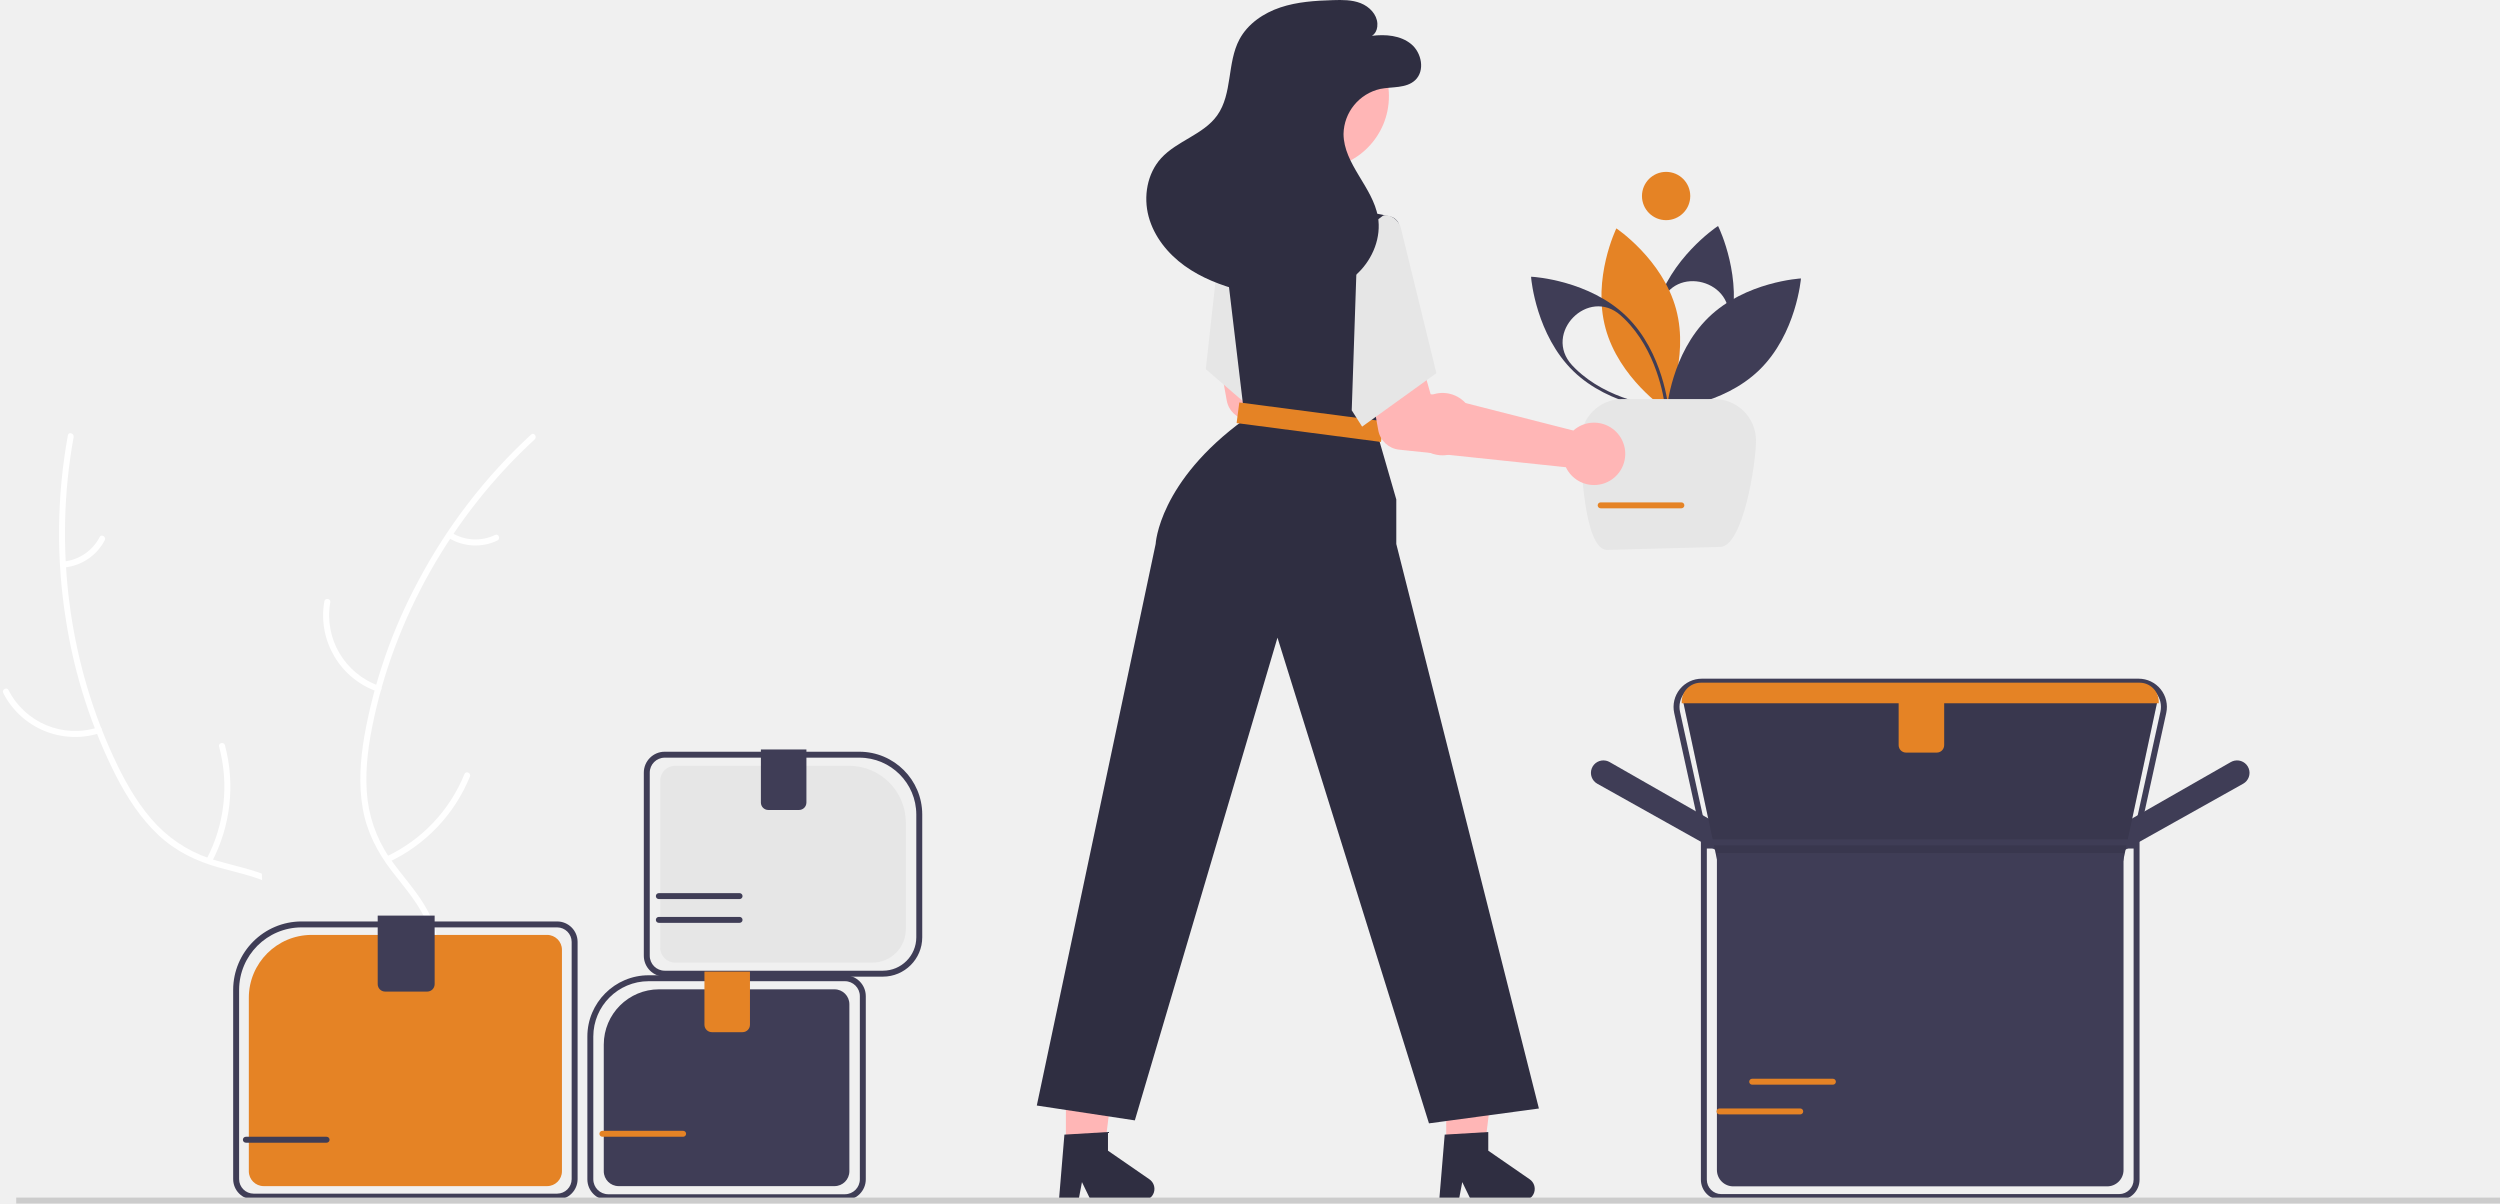
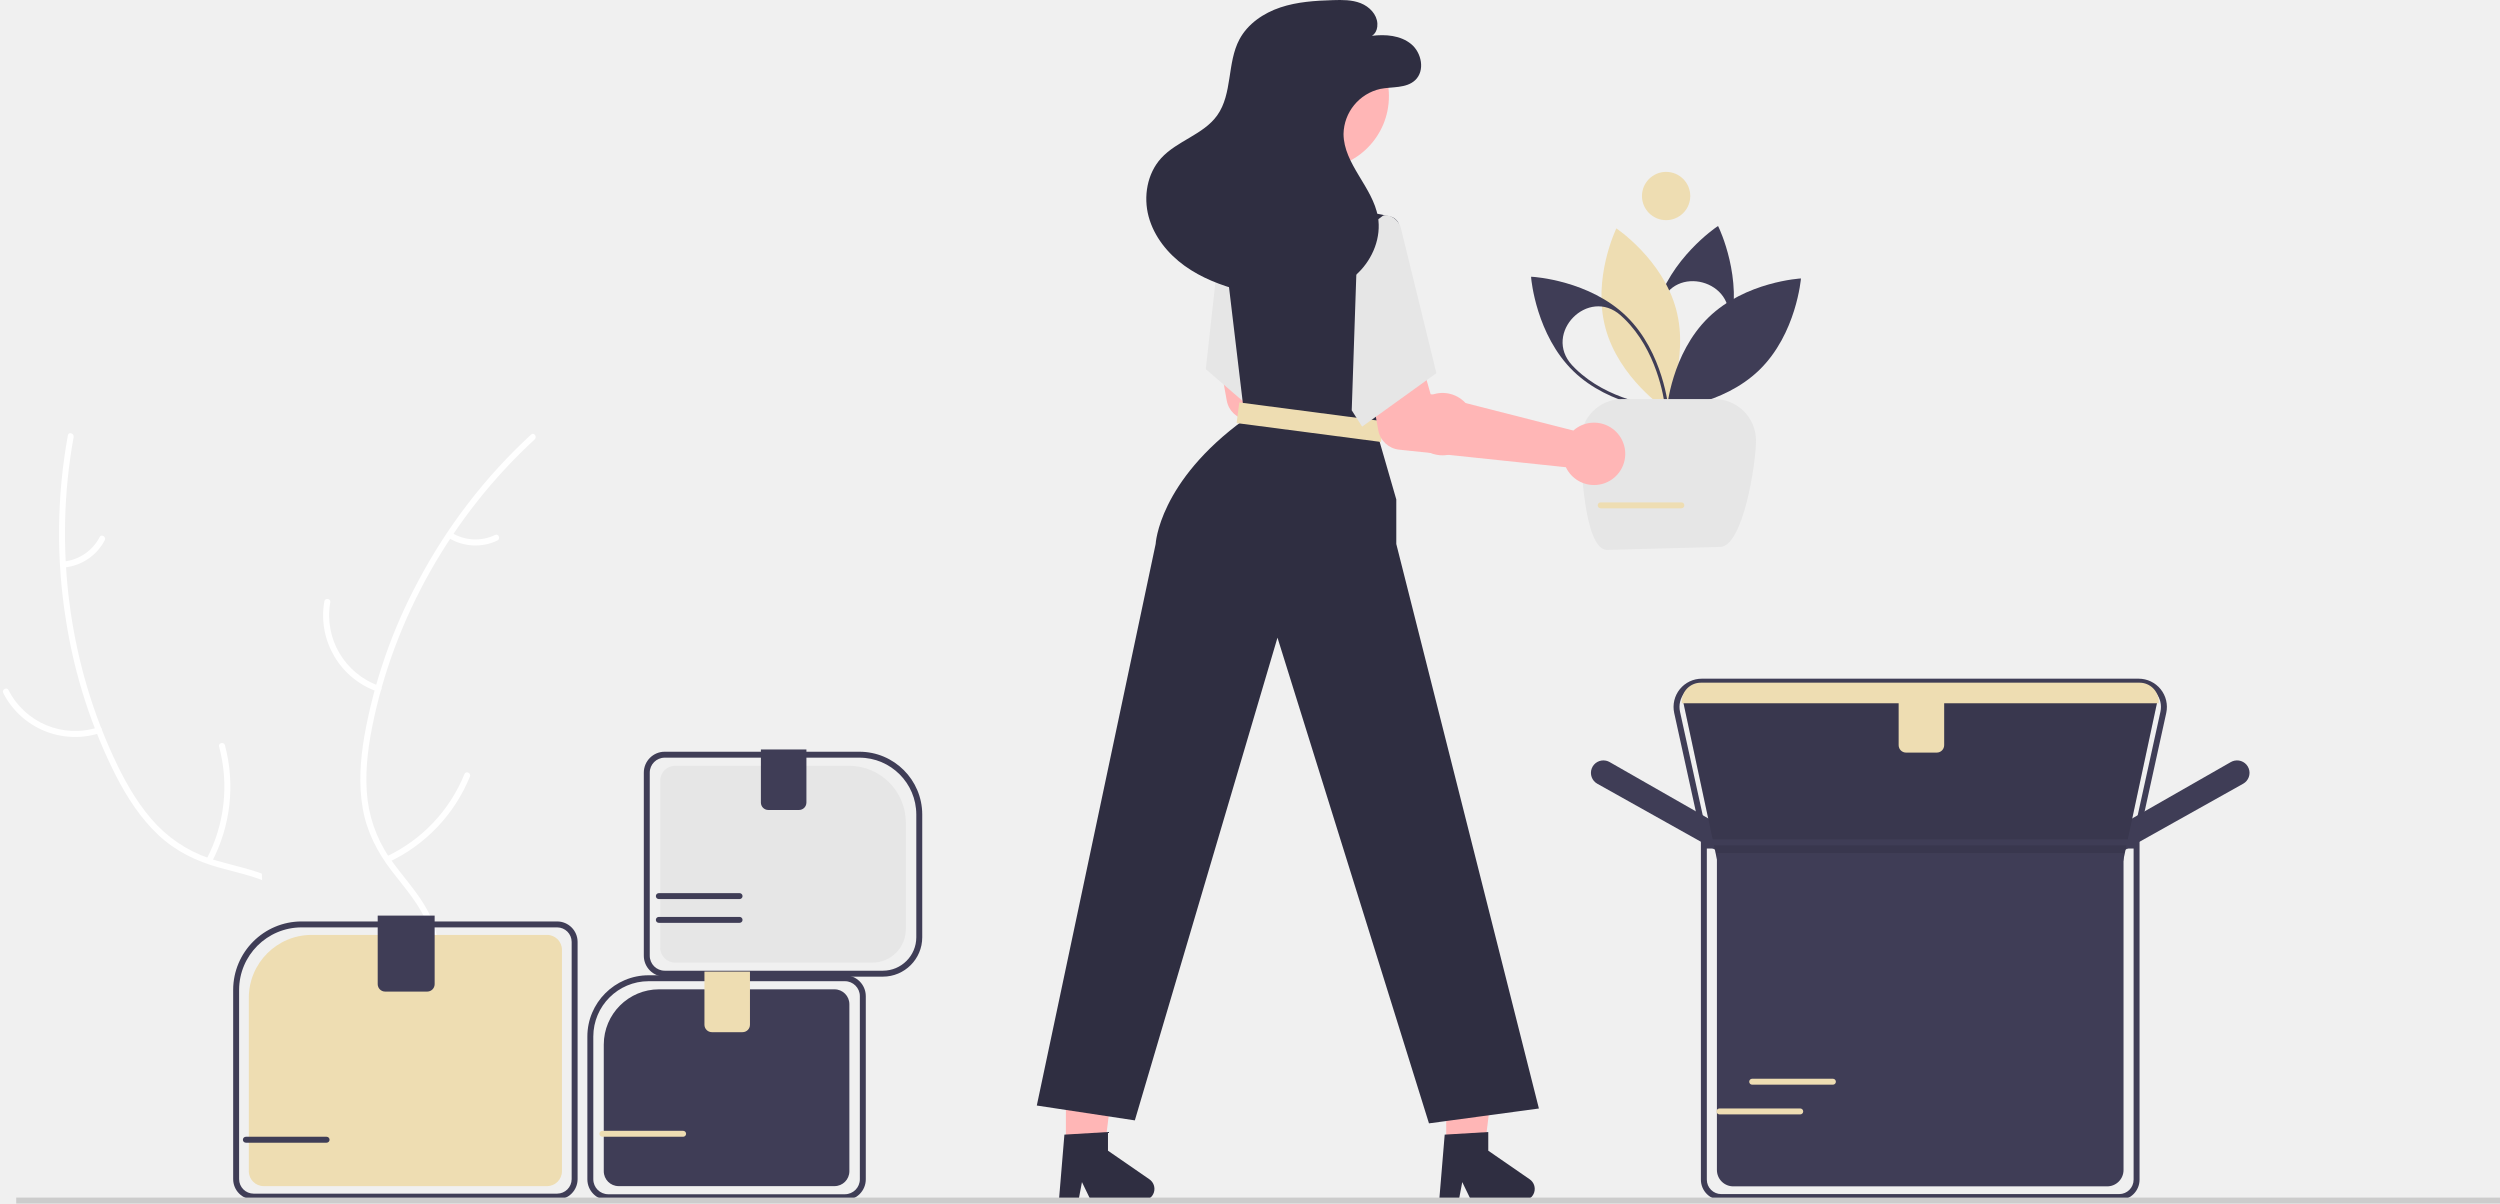
<svg xmlns="http://www.w3.org/2000/svg" data-name="Layer 1" width="841.457" height="405.087" viewBox="0 0 841.457 405.087">
  <path d="M192.092,524.368c-18.936-41.884-18.238-94.975,11.15-130.319a211.783,211.783,0,0,0,75.801,124.082c15.13,11.947,33.202,23.659,37.335,42.488,2.572,11.716-1.074,24.109-7.376,34.314-6.303,10.206-15.088,18.602-23.773,26.875l-.974,2.831C246.463,598.475,211.028,566.253,192.092,524.368Z" transform="translate(-179.2713 -247.4563)" fill="#f0f0f0" />
  <path d="M204.06,394.56c-6.763,37.034-1.739,76.468,14.7,110.398,3.554,7.336,7.798,14.468,13.479,20.367A44.709,44.709,0,0,0,252.538,537.227c7.147,2.087,14.7,3.394,21.216,7.182,6.868,3.993,11.13,10.692,12.79,18.375,2.032,9.4.564,18.97-1.196,28.278-1.954,10.335-4.148,21.039-1.316,31.428.343,1.259-1.63,1.718-1.973.461-4.927-18.076,4.652-35.903,3.313-54.077-.625-8.48-3.809-16.823-11.08-21.736-6.358-4.296-14.145-5.651-21.401-7.701-7.618-2.153-14.46-5.442-20.281-10.897-5.955-5.58-10.487-12.562-14.213-19.774a175.619,175.619,0,0,1-16.873-52.231,184.228,184.228,0,0,1,.598-62.572c.234-1.279,2.168-.673,1.936.598Z" transform="translate(-179.2713 -247.4563)" fill="#fff" />
  <path d="M212.835,494.212a27.158,27.158,0,0,1-32.472-13.503c-.589-1.163,1.19-2.133,1.78-.969a25.148,25.148,0,0,0,30.231,12.499c1.24-.404,1.693,1.571.461,1.973Z" transform="translate(-179.2713 -247.4563)" fill="#fff" />
  <path d="M248.775,536.646a52.346,52.346,0,0,0,4.234-37.912c-.339-1.26,1.635-1.719,1.973-.461a54.447,54.447,0,0,1-4.486,39.442c-.611,1.154-2.329.079-1.721-1.069Z" transform="translate(-179.2713 -247.4563)" fill="#fff" />
  <path d="M200.76,436.453a15.373,15.373,0,0,0,12.047-8.225c.596-1.161,2.313-.085,1.721,1.069a17.227,17.227,0,0,1-13.307,9.129,1.047,1.047,0,0,1-1.217-.756,1.018,1.018,0,0,1,.756-1.217Z" transform="translate(-179.2713 -247.4563)" fill="#fff" />
  <path d="M358.873,394.459c-.352.736-.704,1.472-1.047,2.222a202.454,202.454,0,0,0-11.557,30.74c-.246.811-.483,1.637-.705,2.454a213.431,213.431,0,0,0-6.483,78.311,207.268,207.268,0,0,0,5.623,30.986c3.671,14.047,8.768,28.985,7.618,43.011a35.557,35.557,0,0,1-.582,4.362L287.784,625.61c-.19.016-.372.047-.562.063L284.74,627.349c-.174-.515-.343-1.053-.516-1.568-.102-.298-.19-.605-.292-.904-.063-.202-.126-.404-.195-.582-.021-.067-.042-.135-.055-.187-.069-.178-.114-.351-.174-.515q-1.43-4.506-2.802-9.048c-.009-.015-.009-.015-.004-.038-6.909-23.088-11.951-46.956-13.21-70.83-.038-.718-.085-1.451-.093-2.187a197.78,197.78,0,0,1,1.115-32.256,174.851,174.851,0,0,1,2.994-17.436A145.397,145.397,0,0,1,288.353,449.574c15.541-26.122,39.263-46.982,68.296-54.557C357.392,394.823,358.121,394.638,358.873,394.459Z" transform="translate(-179.2713 -247.4563)" fill="#f0f0f0" />
  <path d="M359.225,395.359c-27.697,25.498-47.428,60.009-54.73,96.997-1.579,7.997-2.485,16.246-1.5,24.378a44.709,44.709,0,0,0,9.042,21.723c4.45,5.97,9.694,11.56,12.616,18.508,3.08,7.323,2.449,15.238-.85,22.372-4.037,8.729-10.97,15.486-17.98,21.858-7.783,7.075-15.979,14.301-19.973,24.302-.484,1.212-2.336.39-1.853-.82,6.949-17.399,25.331-25.866,35.203-41.182,4.607-7.147,7.087-15.726,4.24-24.026-2.49-7.258-7.892-13.028-12.451-19.034-4.786-6.306-8.269-13.051-9.633-20.911-1.395-8.041-.81-16.343.557-24.346a175.619,175.619,0,0,1,17.975-51.862A184.227,184.227,0,0,1,358.039,393.716c.957-.881,2.136.768,1.186,1.643Z" transform="translate(-179.2713 -247.4563)" fill="#fff" />
  <path d="M306.234,480.208a27.158,27.158,0,0,1-17.797-30.331c.23-1.283,2.234-.987,2.004.298a25.148,25.148,0,0,0,16.613,28.181c1.233.424.406,2.274-.82,1.853Z" transform="translate(-179.2713 -247.4563)" fill="#fff" />
  <path d="M309.381,535.728A52.346,52.346,0,0,0,335.588,508.006c.488-1.21,2.34-.389,1.853.82a54.447,54.447,0,0,1-27.329,28.791c-1.183.554-1.907-1.339-.73-1.89Z" transform="translate(-179.2713 -247.4563)" fill="#fff" />
  <path d="M331.367,426.821a15.373,15.373,0,0,0,14.571.686c1.175-.568,1.898,1.325.73,1.89a17.227,17.227,0,0,1-16.121-.723,1.047,1.047,0,0,1-.516-1.336,1.018,1.018,0,0,1,1.336-.516Z" transform="translate(-179.2713 -247.4563)" fill="#fff" />
  <g id="e36d5192-81ed-4486-9dc7-3aabf5bf620f" data-name="Group 228">
    <path id="eec6541e-7182-40d2-8839-37d6db66ade2-23" data-name="Path 3042" d="M740.665,385.914l-.272-.559c-.083-.17-8.228-17.2-3.687-33.986s20.159-27.387,20.315-27.492l.516-.345.272.559c.083.17,8.228,17.2,3.687,33.986s-20.16,27.388-20.317,27.492Zm20.177-29.735c3.048-14.314-18.187-20.026-22.633-6.083q-.244.767-.457,1.552c-3.966,14.656,1.991,29.55,3.35,32.645,2.734-1.989,15.385-11.844,19.351-26.5h0Q760.669,356.992,760.842,356.179Z" transform="translate(-179.2713 -247.4563)" fill="#3f3d56" />
-     <path id="a9014b65-d248-4059-8312-b45b24de232b-24" data-name="Path 3043" d="M719.661,357.936c4.541,16.787,20.1,27.183,20.1,27.183s8.192-16.82,3.651-33.607-20.1-27.183-20.1-27.183S715.12,341.149,719.661,357.936Z" transform="translate(-179.2713 -247.4563)" fill="#e58325" />
+     <path id="a9014b65-d248-4059-8312-b45b24de232b-24" data-name="Path 3043" d="M719.661,357.936c4.541,16.787,20.1,27.183,20.1,27.183s8.192-16.82,3.651-33.607-20.1-27.183-20.1-27.183S715.12,341.149,719.661,357.936Z" transform="translate(-179.2713 -247.4563)" fill="#EEDDB2" />
    <path id="ab25dc1f-49f0-4119-9b11-8880659579f8-25" data-name="Path 3044" d="M740.912,385.679l-.62-.034c-.189-.01-19.028-1.171-31.491-13.3s-14.129-30.933-14.145-31.122l-.051-.618.62.034c.189.01,19.028,1.171,31.49,13.3s14.13,30.933,14.145,31.122Zm-31.355-14.109c10.882,10.6,26.788,12.627,30.155,12.946-.409-3.357-2.869-19.2-13.752-29.8h0q-.584-.568-1.186-1.103c-10.929-9.731-26.289,6.001-16.376,16.765Q708.962,370.989,709.557,371.57Z" transform="translate(-179.2713 -247.4563)" fill="#3f3d56" />
    <path id="eb5ac145-5caa-4eb9-a8bf-cd04614f452d-26" data-name="Path 3045" d="M754.3,354.328c-12.461,12.13-13.983,30.777-13.983,30.777s18.681-1.02,31.142-13.15,13.986-30.778,13.986-30.778S766.761,342.197,754.3,354.328Z" transform="translate(-179.2713 -247.4563)" fill="#3f3d56" />
-     <circle id="fe2e9284-0c2b-4a15-b6a0-6b994e8a2442" data-name="Ellipse 585" cx="560.785" cy="65.976" r="8.126" fill="#e58325" />
+     <circle id="fe2e9284-0c2b-4a15-b6a0-6b994e8a2442" data-name="Ellipse 585" cx="560.785" cy="65.976" r="8.126" fill="#EEDDB2" />
    <path id="a86ae965-8410-4628-8d67-c8bdb55cc5ff-27" data-name="Rectangle 453" d="M725.312,381.767h31a14,14,0,0,1,14,14h0c0,7.732-4.382,35.777-12.114,35.777l-38,1c-7.732,0-8.886-29.045-8.886-36.777h0A14,14,0,0,1,725.312,381.767Z" transform="translate(-179.2713 -247.4563)" fill="#e6e6e6" />
  </g>
  <path id="a084342b-ec68-4bf1-835e-e1a712a99507-28" data-name="Path 3068" d="M659.155,381.361a10.528,10.528,0,0,0-1.316,1.007l-48.054-12.251-3.278-11.593-18.144,2.661,3.809,21.088a8,8,0,0,0,7.035,6.534l56.111,5.909a10.5,10.5,0,1,0,3.839-13.355Z" transform="translate(-179.2713 -247.4563)" fill="#ffb6b6" />
  <path id="b5ab2668-a5cc-41bf-8089-de1c0694ee81-29" data-name="Path 3070" d="M585.12,371.708l12.38,10.68,17.32,14.93,7.65-39.14.8-4.07.63-3.23-17.55-30.57-14.63.84-1,.06-.02.22-.23,2.05-3,26.98-.07.65Z" transform="translate(-179.2713 -247.4563)" fill="#e6e6e6" />
  <path id="a48a89e5-5415-44e6-8741-1c2f93951686-30" data-name="Path 3071" d="M666.038,639.383h12.26l5.833-47.288h-18.095Z" transform="translate(-179.2713 -247.4563)" fill="#ffb6b6" />
  <path id="b4ab5075-ce23-46e9-939e-e287d4f4a486-31" data-name="Path 3073" d="M538.038,640.383h12.26l5.833-47.288h-18.095Z" transform="translate(-179.2713 -247.4563)" fill="#ffb6b6" />
  <path id="b77a2f94-428a-4b99-b464-6e051b4fe742-32" data-name="Path 3075" d="M528.239,619.558l33,5,48.01-162.48,50.99,163.48,37-5-48-190v-15l-6.5-22.5.68-6.09,4.73-42.59,2.05-18.47.133-1.193a4.056,4.056,0,0,0-3.193-4.417h0l-15.4-3.24h-25.166l-14.85,4.09-1.02.28-.46.13.23,1.92,3.48,29.18.19,1.6,3.36,28.13.74,6.17c-29,21-30,42-30,42Z" transform="translate(-179.2713 -247.4563)" fill="#2f2e41" />
  <circle id="b29dce1d-f666-44df-985a-547bf779e1a4" data-name="Ellipse 592" cx="442.925" cy="32.391" r="24.561" fill="#ffb6b6" />
-   <rect id="a7f6a896-dcf1-4596-b70f-da8ad38f22ed" data-name="Rectangle 456" x="616.738" y="365.062" width="7" height="49" transform="translate(-25.73713 706.5894) rotate(-82.549)" fill="#e58325" />
+   <rect id="a7f6a896-dcf1-4596-b70f-da8ad38f22ed" data-name="Rectangle 456" x="616.738" y="365.062" width="7" height="49" transform="translate(-25.73713 706.5894) rotate(-82.549)" fill="#EEDDB2" />
  <path id="bd729490-aac7-4879-a04d-c9e945275ef2-33" data-name="Path 3076" d="M710.155,391.361a10.528,10.528,0,0,0-1.316,1.007l-48.054-12.251-3.278-11.593-18.144,2.661,3.809,21.088a8,8,0,0,0,7.035,6.534l56.111,5.909a10.5,10.5,0,1,0,3.839-13.355Z" transform="translate(-179.2713 -247.4563)" fill="#ffb6b6" />
  <path id="b6be5ba1-6394-41ea-b0bb-2e259093a5f0-34" data-name="Path 3077" d="M636.239,326.558l8.5-6.5c2.3-.872,5.447,1.605,6,4l12,49-25,18-3.5-5.5Z" transform="translate(-179.2713 -247.4563)" fill="#e6e6e6" />
  <path id="b6feaf63-857f-49b2-8f08-fe1d6a64856c-35" data-name="Path 3079" d="M641.017,259.512c4.593-.563,9.634-.165,13.214,2.767s4.736,9.028,1.346,12.178c-3,2.789-7.693,2.133-11.713,2.926a15.854,15.854,0,0,0-12.384,15.157c.06,10.174,9.824,17.879,11.578,27.9,1.2,6.84-1.688,14.038-6.675,18.87s-11.843,7.443-18.751,8.15-13.893-.373-20.606-2.148c-6.741-1.782-13.378-4.311-19.034-8.388s-10.293-9.826-12.109-16.558-.512-14.451,4.168-19.62c5.359-5.919,14.274-7.954,18.91-14.456,5.2-7.288,3.273-17.666,7.479-25.567,2.808-5.275,8.125-8.873,13.792-10.769s11.719-2.27,17.692-2.453c3.14-.1,6.375-.129,9.3,1.016s5.5,3.753,5.648,6.891S641.017,259.512,641.017,259.512Z" transform="translate(-179.2713 -247.4563)" fill="#2f2e41" />
  <path d="M366.792,651.216H264.641a6.898,6.898,0,0,1-6.89-6.891v-63.688a23.065,23.065,0,0,1,23.04-23.039h86.001a6.898,6.898,0,0,1,6.89,6.89v79.837A6.898,6.898,0,0,1,366.792,651.216Zm-86.001-91.617a21.064,21.064,0,0,0-21.04,21.039v63.688a4.896,4.896,0,0,0,4.89,4.891H366.792a4.896,4.896,0,0,0,4.89-4.891V564.488a4.895,4.895,0,0,0-4.89-4.89Z" transform="translate(-179.2713 -247.4563)" fill="#3f3d56" />
-   <path d="M284.17,562.13a21.173,21.173,0,0,0-21.149,21.149v58.405a5.006,5.006,0,0,0,5,5h95.392a5.006,5.006,0,0,0,5-5V567.13a5.006,5.006,0,0,0-5-5Z" transform="translate(-179.2713 -247.4563)" fill="#e58325" />
+   <path d="M284.17,562.13a21.173,21.173,0,0,0-21.149,21.149v58.405a5.006,5.006,0,0,0,5,5h95.392a5.006,5.006,0,0,0,5-5V567.13a5.006,5.006,0,0,0-5-5Z" transform="translate(-179.2713 -247.4563)" fill="#EEDDB2" />
  <path d="M323.066,581.207h-14.166a2.503,2.503,0,0,1-2.5-2.5V555.63h19.166V578.707A2.503,2.503,0,0,1,323.066,581.207Z" transform="translate(-179.2713 -247.4563)" fill="#3f3d56" />
  <path d="M890.377,535.833l4.374-11.661.157-.09,35.238-20.136a4.211,4.211,0,0,1,1.217-.462,4.195,4.195,0,0,1,2.914,7.766Z" transform="translate(-179.2713 -247.4563)" fill="#3f3d56" />
  <path d="M760.793,535.833l-43.894-24.581a4.196,4.196,0,0,1,2.915-7.768,4.203,4.203,0,0,1,1.217.462l35.395,20.226Z" transform="translate(-179.2713 -247.4563)" fill="#3f3d56" />
  <path id="a917e09e-7501-48ae-a084-2a300f5c05f4-36" data-name="Path 3060" d="M893.879,537.281H757.293l-11.488-53.613h159.562Z" transform="translate(-179.2713 -247.4563)" fill="#3f3d56" />
  <path d="M898.377,533.059h-145.582l-10.014-45.622a9.509,9.509,0,0,1,9.287-11.547H899.105a9.508,9.508,0,0,1,9.286,11.547Zm-143.974-2H896.768l9.669-44.052a7.507,7.507,0,0,0-7.333-9.117H752.067a7.508,7.508,0,0,0-7.333,9.118Z" transform="translate(-179.2713 -247.4563)" fill="#3f3d56" />
  <path id="be148f51-17c4-4ec3-8125-b7d3e9443af6-37" data-name="Path 3061" d="M893.879,537.281H757.293l-11.488-53.613h159.562Z" transform="translate(-179.2713 -247.4563)" opacity="0.1" style="isolation:isolate" />
  <path d="M892.555,651.366H758.616a6.861,6.861,0,0,1-6.853-6.853V529.989h147.645V644.514A6.861,6.861,0,0,1,892.555,651.366ZM753.763,531.989V644.514a4.858,4.858,0,0,0,4.853,4.853H892.555a4.858,4.858,0,0,0,4.853-4.853V531.989Z" transform="translate(-179.2713 -247.4563)" fill="#3f3d56" />
  <path d="M757.155,534.589V641.266a5.507,5.507,0,0,0,5.5,5.5H888.517a5.507,5.507,0,0,0,5.5-5.5V534.589Z" transform="translate(-179.2713 -247.4563)" fill="#3f3d56" />
-   <path d="M905.867,484.168h-160.562v-.5A6.435,6.435,0,0,1,751.732,477.24H899.439a6.436,6.436,0,0,1,6.428,6.428Z" transform="translate(-179.2713 -247.4563)" fill="#e58325" />
+   <path d="M905.867,484.168h-160.562v-.5A6.435,6.435,0,0,1,751.732,477.24H899.439a6.436,6.436,0,0,1,6.428,6.428Z" transform="translate(-179.2713 -247.4563)" fill="#EEDDB2" />
  <path d="M401.077,580.447A18.607,18.607,0,0,0,382.491,599.033v42.653a5.006,5.006,0,0,0,5,5h72.667a5.006,5.006,0,0,0,5-5V585.447a5.006,5.006,0,0,0-5-5Z" transform="translate(-179.2713 -247.4563)" fill="#3f3d56" />
  <path d="M476.441,576.181H402.996a7.037,7.037,0,0,1-7.029-7.028V507.503a7.037,7.037,0,0,1,7.029-7.029h65.541a21.169,21.169,0,0,1,21.146,21.146v41.321A13.256,13.256,0,0,1,476.441,576.181Zm-73.445-73.707a5.035,5.035,0,0,0-5.029,5.029v61.649a5.035,5.035,0,0,0,5.029,5.028H476.441a11.253,11.253,0,0,0,11.241-11.24V521.619a19.167,19.167,0,0,0-19.146-19.146Z" transform="translate(-179.2713 -247.4563)" fill="#3f3d56" />
  <path d="M463.653,651.42H383.996a7.037,7.037,0,0,1-7.029-7.028v-48.062a20.639,20.639,0,0,1,20.616-20.616h66.07a7.037,7.037,0,0,1,7.029,7.029v61.649A7.037,7.037,0,0,1,463.653,651.42Zm-66.07-73.707a18.637,18.637,0,0,0-18.616,18.616v48.062a5.035,5.035,0,0,0,5.029,5.028h79.657a5.035,5.035,0,0,0,5.029-5.028V582.742a5.035,5.035,0,0,0-5.029-5.029Z" transform="translate(-179.2713 -247.4563)" fill="#3f3d56" />
  <path d="M406.491,505.208a5.006,5.006,0,0,0-5,5v56.239a5.006,5.006,0,0,0,5,5h66.456A11.224,11.224,0,0,0,484.158,560.235V524.324A19.138,19.138,0,0,0,465.041,505.208Z" transform="translate(-179.2713 -247.4563)" fill="#e6e6e6" />
  <path d="M448.196,520.084H437.874a2.503,2.503,0,0,1-2.5-2.5v-17.876h15.322v17.876A2.503,2.503,0,0,1,448.196,520.084Z" transform="translate(-179.2713 -247.4563)" fill="#3f3d56" />
  <path d="M665.531,629.35l14.667-.875v6.284l13.944,9.63a3.925,3.925,0,0,1-2.23,7.155h-17.461l-3.01-6.216-1.175,6.216H663.682Z" transform="translate(-179.2713 -247.4563)" fill="#2f2e41" />
  <path d="M537.531,629.35l14.667-.875v6.284l13.944,9.63a3.925,3.925,0,0,1-2.23,7.155h-17.461l-3.01-6.216-1.175,6.216H535.682Z" transform="translate(-179.2713 -247.4563)" fill="#2f2e41" />
  <path d="M289.198,632.071H262.021a1,1,0,0,1,0-2h27.177a1,1,0,1,1,0,2Z" transform="translate(-179.2713 -247.4563)" fill="#3f3d56" />
-   <path d="M409.198,630.071H382.021a1,1,0,0,1,0-2h27.177a1,1,0,1,1,0,2Z" transform="translate(-179.2713 -247.4563)" fill="#e58325" />
-   <path d="M785.198,622.544H758.021a1,1,0,0,1,0-2h27.177a1,1,0,0,1,0,2Z" transform="translate(-179.2713 -247.4563)" fill="#e58325" />
-   <path d="M796.198,612.544H769.021a1,1,0,0,1,0-2h27.177a1,1,0,0,1,0,2Z" transform="translate(-179.2713 -247.4563)" fill="#e58325" />
-   <path d="M745.198,418.544H718.021a1,1,0,0,1,0-2h27.177a1,1,0,0,1,0,2Z" transform="translate(-179.2713 -247.4563)" fill="#e58325" />
+   <path d="M409.198,630.071H382.021a1,1,0,0,1,0-2h27.177a1,1,0,1,1,0,2Z" transform="translate(-179.2713 -247.4563)" fill="#EEDDB2" />
+   <path d="M785.198,622.544H758.021a1,1,0,0,1,0-2h27.177a1,1,0,0,1,0,2Z" transform="translate(-179.2713 -247.4563)" fill="#EEDDB2" />
+   <path d="M796.198,612.544H769.021a1,1,0,0,1,0-2h27.177a1,1,0,0,1,0,2Z" transform="translate(-179.2713 -247.4563)" fill="#EEDDB2" />
+   <path d="M745.198,418.544H718.021a1,1,0,0,1,0-2h27.177a1,1,0,0,1,0,2Z" transform="translate(-179.2713 -247.4563)" fill="#EEDDB2" />
  <path d="M428.198,558.071H401.021a1,1,0,0,1,0-2h27.177a1,1,0,1,1,0,2Z" transform="translate(-179.2713 -247.4563)" fill="#3f3d56" />
  <path d="M428.198,550.071H401.021a1,1,0,0,1,0-2h27.177a1,1,0,1,1,0,2Z" transform="translate(-179.2713 -247.4563)" fill="#3f3d56" />
-   <path d="M831.146,500.771H820.824a2.503,2.503,0,0,1-2.5-2.5v-17.876h15.322v17.876A2.503,2.503,0,0,1,831.146,500.771Z" transform="translate(-179.2713 -247.4563)" fill="#e58325" />
+   <path d="M831.146,500.771H820.824a2.503,2.503,0,0,1-2.5-2.5v-17.876h15.322v17.876A2.503,2.503,0,0,1,831.146,500.771Z" transform="translate(-179.2713 -247.4563)" fill="#EEDDB2" />
  <rect id="af895076-55e2-4ce3-b817-4381b6fe19d2" data-name="Rectangle 450" x="5.457" y="403.087" width="836" height="2" fill="#ccc" />
-   <path d="M429.196,594.866H418.874a2.503,2.503,0,0,1-2.5-2.5V574.49h15.322v17.876A2.503,2.503,0,0,1,429.196,594.866Z" transform="translate(-179.2713 -247.4563)" fill="#e58325" />
+   <path d="M429.196,594.866H418.874a2.503,2.503,0,0,1-2.5-2.5V574.49h15.322v17.876A2.503,2.503,0,0,1,429.196,594.866Z" transform="translate(-179.2713 -247.4563)" fill="#EEDDB2" />
</svg>
